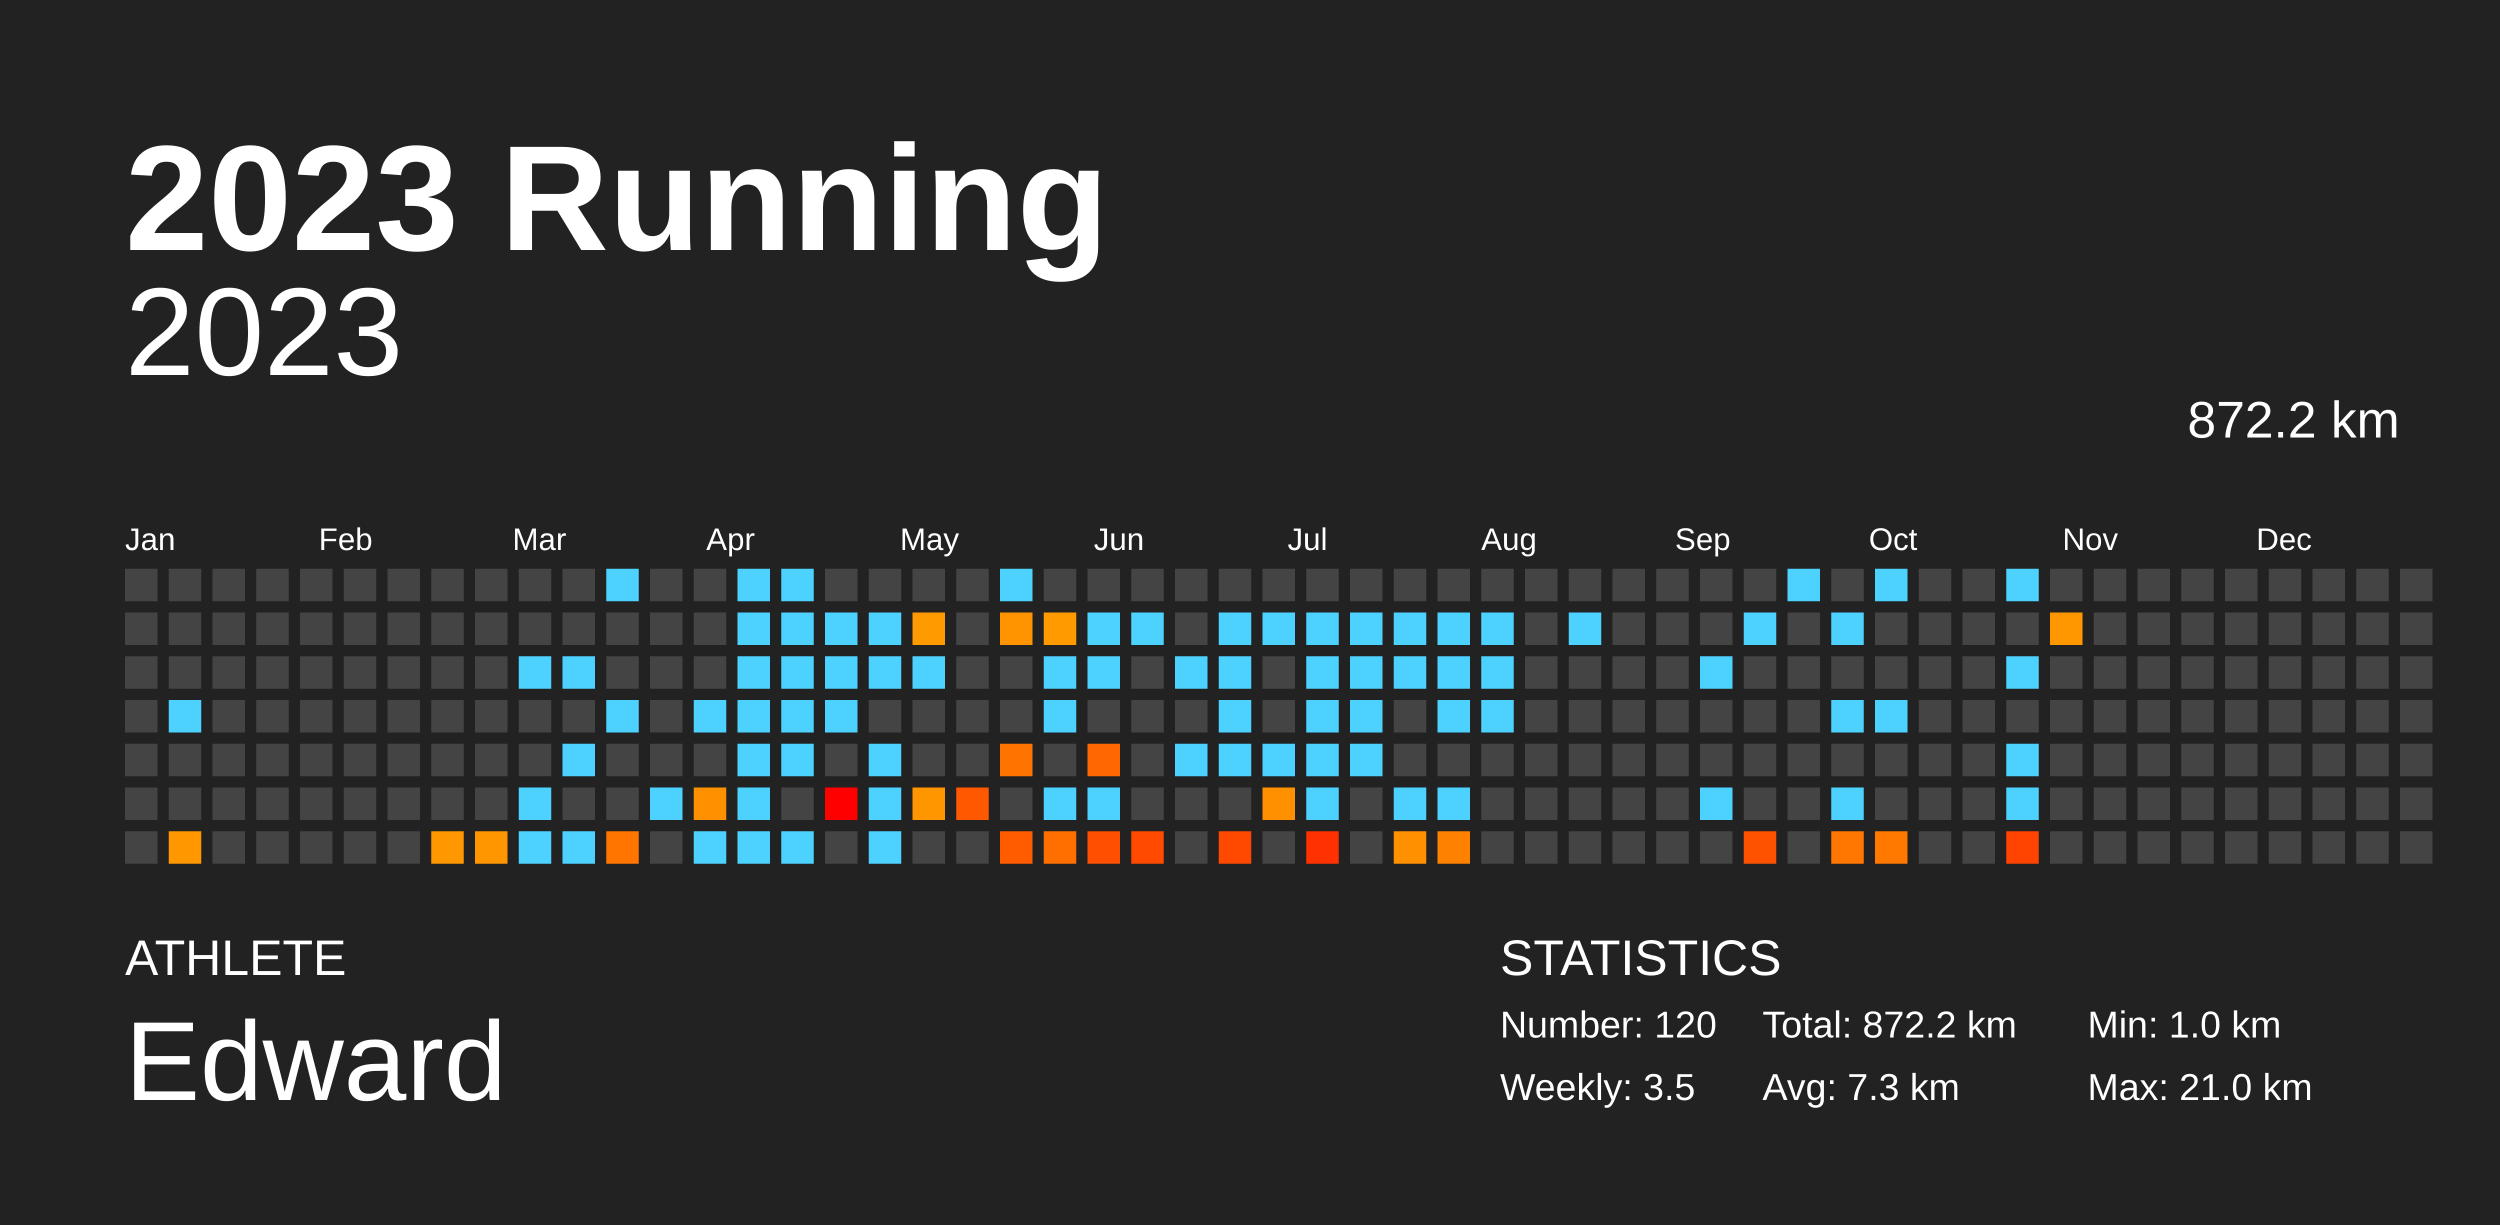
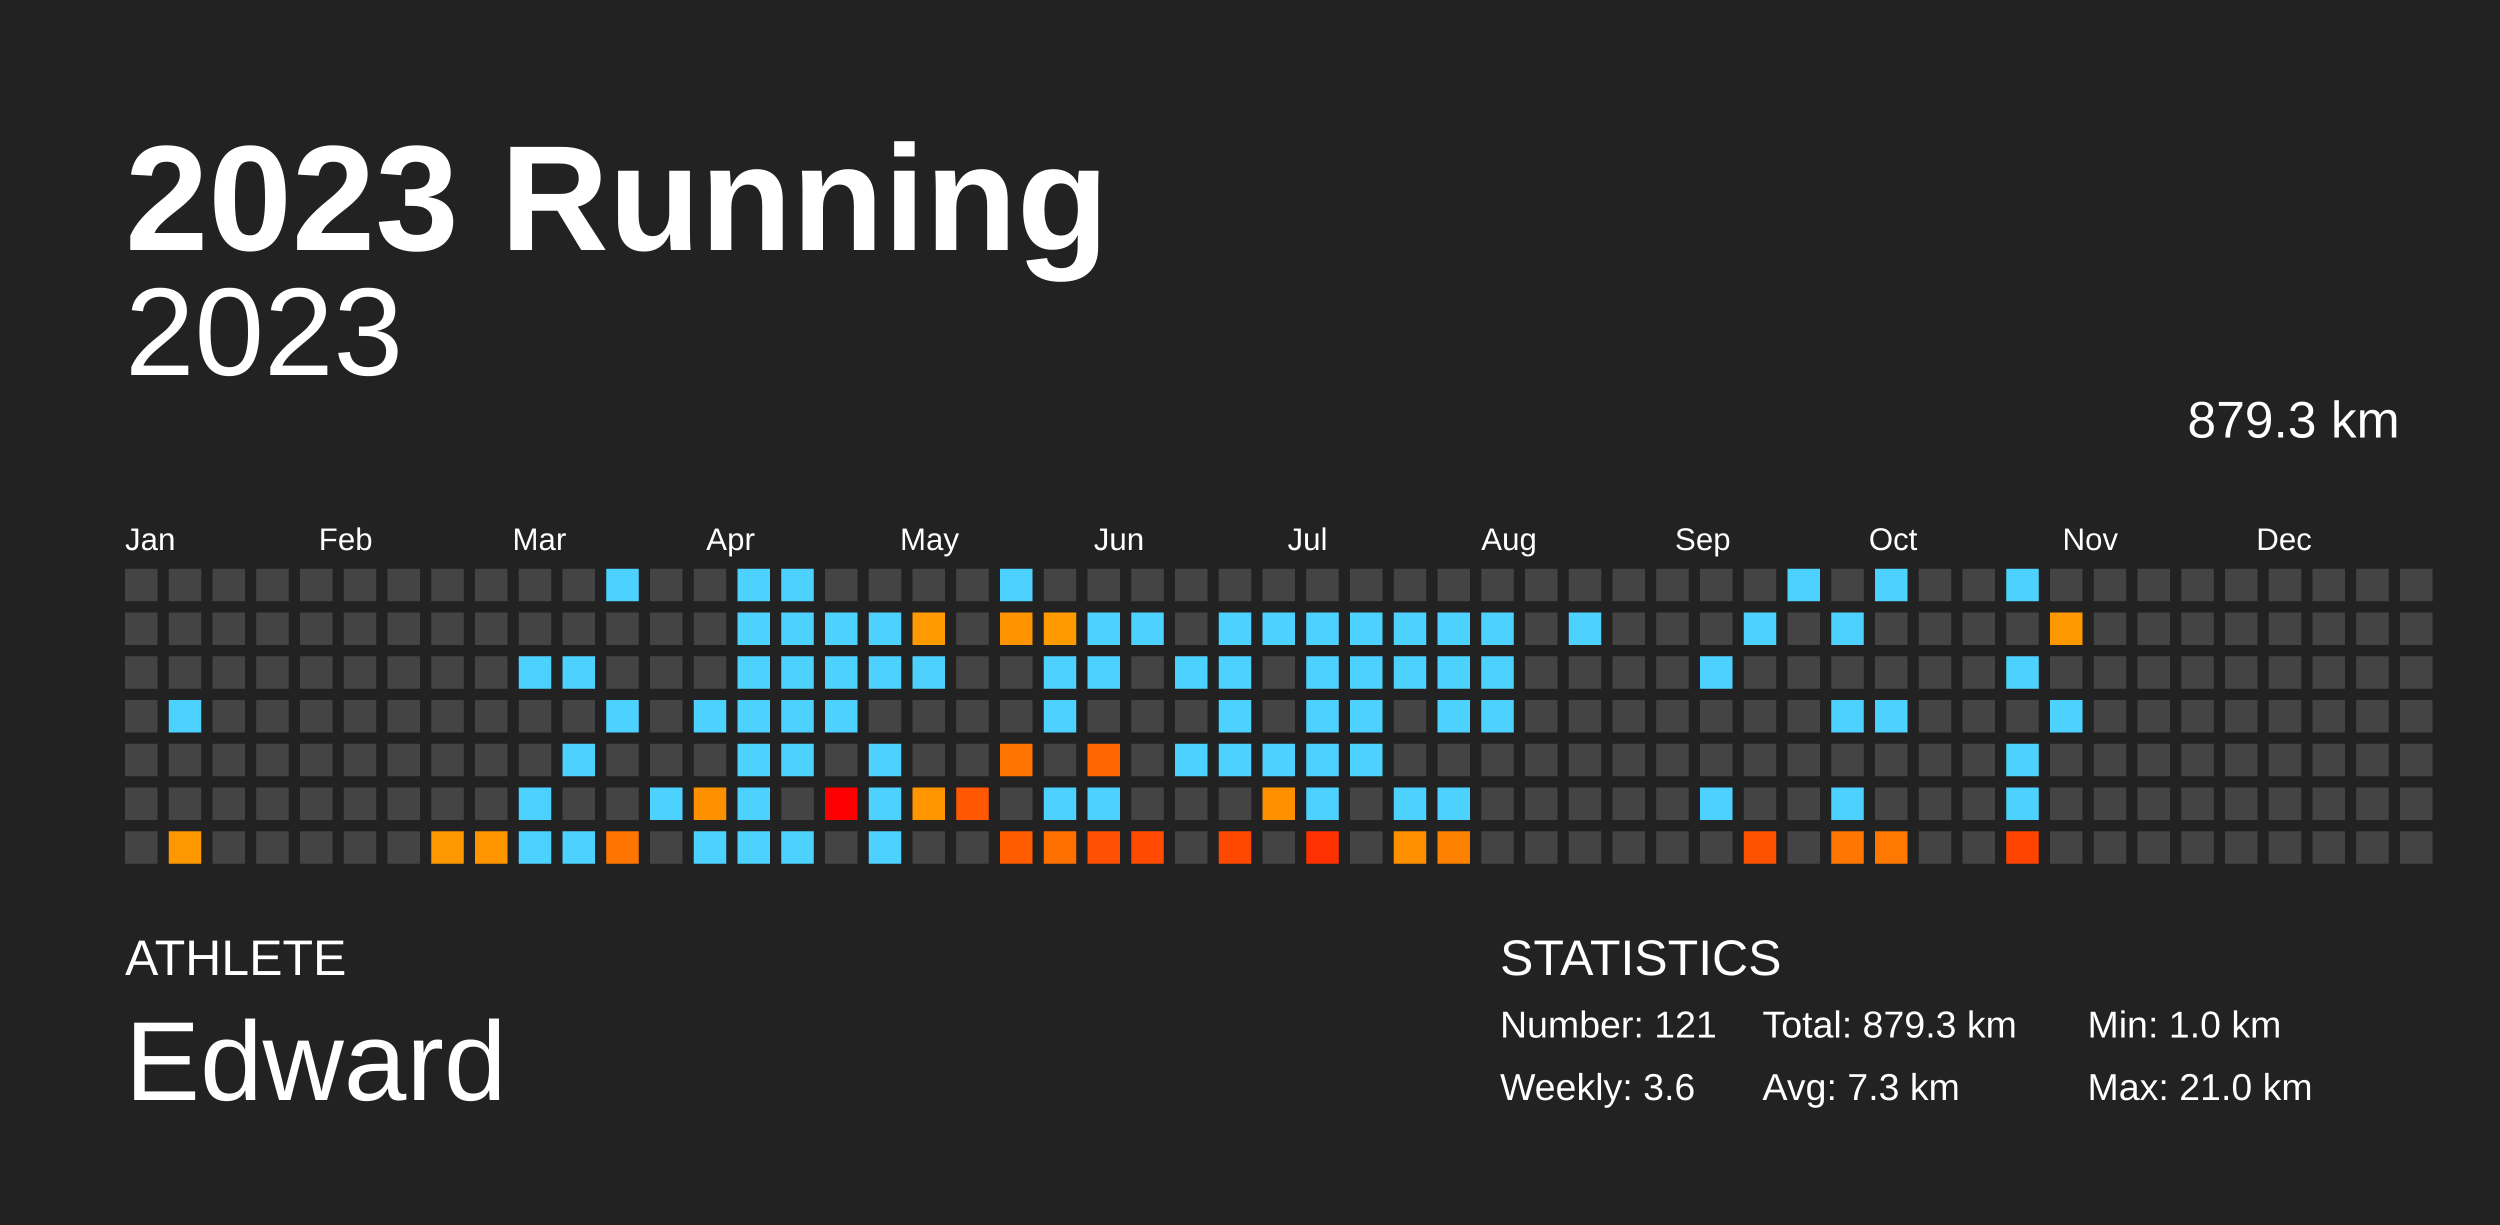
<svg xmlns="http://www.w3.org/2000/svg" baseProfile="full" height="98mm" version="1.1" viewBox="0,0,200,98" width="200mm">
  <defs />
  <rect fill="#222222" height="98" width="200" x="0" y="0" />
  <text fill="#FFFFFF" style="font-size:12px; font-family:Arial; font-weight:bold;" x="10" y="20">2023 Running</text>
  <text fill="#FFFFFF" style="font-size:4px; font-family:Arial" x="10" y="78">ATHLETE</text>
  <text fill="#FFFFFF" style="font-size:9px; font-family:Arial" x="10" y="88">Edward</text>
  <text fill="#FFFFFF" style="font-size:4px; font-family:Arial" x="120" y="78">STATISTICS</text>
-   <text fill="#FFFFFF" style="font-size:3px; font-family:Arial" x="120" y="83">Number: 120</text>
-   <text fill="#FFFFFF" style="font-size:3px; font-family:Arial" x="120" y="88">Weekly: 3.5</text>
-   <text fill="#FFFFFF" style="font-size:3px; font-family:Arial" x="141" y="83">Total: 872.2 km</text>
+   <text fill="#FFFFFF" style="font-size:3px; font-family:Arial" x="120" y="83">Number: 121</text>
+   <text fill="#FFFFFF" style="font-size:3px; font-family:Arial" x="120" y="88">Weekly: 3.6</text>
+   <text fill="#FFFFFF" style="font-size:3px; font-family:Arial" x="141" y="83">Total: 879.3 km</text>
  <text fill="#FFFFFF" style="font-size:3px; font-family:Arial" x="141" y="88">Avg: 7.3 km</text>
  <text fill="#FFFFFF" style="font-size:3px; font-family:Arial" x="167" y="83">Min: 1.0 km</text>
  <text fill="#FFFFFF" style="font-size:3px; font-family:Arial" x="167" y="88">Max: 21.0 km</text>
  <text alignment-baseline="hanging" fill="#FFFFFF" style="font-size:10.0px; font-family:Arial;" x="10" y="30">2023</text>
-   <text alignment-baseline="hanging" fill="#FFFFFF" style="font-size:4.125px; font-family:Arial;" x="175" y="35">872.2 km</text>
+   <text alignment-baseline="hanging" fill="#FFFFFF" style="font-size:4.125px; font-family:Arial;" x="175" y="35">879.3 km</text>
  <text fill="#FFFFFF" style="font-size:2.5px; font-family:Arial" x="10.0" y="44">Jan</text>
  <text fill="#FFFFFF" style="font-size:2.5px; font-family:Arial" x="25.5" y="44">Feb</text>
  <text fill="#FFFFFF" style="font-size:2.5px; font-family:Arial" x="41.0" y="44">Mar</text>
  <text fill="#FFFFFF" style="font-size:2.5px; font-family:Arial" x="56.5" y="44">Apr</text>
  <text fill="#FFFFFF" style="font-size:2.5px; font-family:Arial" x="72.0" y="44">May</text>
  <text fill="#FFFFFF" style="font-size:2.5px; font-family:Arial" x="87.5" y="44">Jun</text>
  <text fill="#FFFFFF" style="font-size:2.5px; font-family:Arial" x="103.0" y="44">Jul</text>
  <text fill="#FFFFFF" style="font-size:2.5px; font-family:Arial" x="118.5" y="44">Aug</text>
  <text fill="#FFFFFF" style="font-size:2.5px; font-family:Arial" x="134.0" y="44">Sep</text>
  <text fill="#FFFFFF" style="font-size:2.5px; font-family:Arial" x="149.5" y="44">Oct</text>
  <text fill="#FFFFFF" style="font-size:2.5px; font-family:Arial" x="165.0" y="44">Nov</text>
  <text fill="#FFFFFF" style="font-size:2.5px; font-family:Arial" x="180.5" y="44">Dec</text>
  <rect fill="#444444" height="2.6" width="2.6" x="10.0" y="45.5" />
  <rect fill="#444444" height="2.6" width="2.6" x="10.0" y="49.0" />
  <rect fill="#444444" height="2.6" width="2.6" x="10.0" y="52.5" />
  <rect fill="#444444" height="2.6" width="2.6" x="10.0" y="56.0" />
  <rect fill="#444444" height="2.6" width="2.6" x="10.0" y="59.5" />
  <rect fill="#444444" height="2.6" width="2.6" x="10.0" y="63.0" />
  <rect fill="#444444" height="2.6" width="2.6" x="10.0" y="66.5" />
  <rect fill="#444444" height="2.6" width="2.6" x="13.5" y="45.5" />
  <rect fill="#444444" height="2.6" width="2.6" x="13.5" y="49.0" />
  <rect fill="#444444" height="2.6" width="2.6" x="13.5" y="52.5" />
  <rect fill="#4dd2ff" height="2.6" width="2.6" x="13.5" y="56.0" />
  <rect fill="#444444" height="2.6" width="2.6" x="13.5" y="59.5" />
  <rect fill="#444444" height="2.6" width="2.6" x="13.5" y="63.0" />
  <rect fill="#ff9700" height="2.6" width="2.6" x="13.5" y="66.5" />
  <rect fill="#444444" height="2.6" width="2.6" x="17.0" y="45.5" />
  <rect fill="#444444" height="2.6" width="2.6" x="17.0" y="49.0" />
  <rect fill="#444444" height="2.6" width="2.6" x="17.0" y="52.5" />
  <rect fill="#444444" height="2.6" width="2.6" x="17.0" y="56.0" />
  <rect fill="#444444" height="2.6" width="2.6" x="17.0" y="59.5" />
  <rect fill="#444444" height="2.6" width="2.6" x="17.0" y="63.0" />
  <rect fill="#444444" height="2.6" width="2.6" x="17.0" y="66.5" />
  <rect fill="#444444" height="2.6" width="2.6" x="20.5" y="45.5" />
  <rect fill="#444444" height="2.6" width="2.6" x="20.5" y="49.0" />
  <rect fill="#444444" height="2.6" width="2.6" x="20.5" y="52.5" />
  <rect fill="#444444" height="2.6" width="2.6" x="20.5" y="56.0" />
  <rect fill="#444444" height="2.6" width="2.6" x="20.5" y="59.5" />
  <rect fill="#444444" height="2.6" width="2.6" x="20.5" y="63.0" />
  <rect fill="#444444" height="2.6" width="2.6" x="20.5" y="66.5" />
  <rect fill="#444444" height="2.6" width="2.6" x="24.0" y="45.5" />
  <rect fill="#444444" height="2.6" width="2.6" x="24.0" y="49.0" />
  <rect fill="#444444" height="2.6" width="2.6" x="24.0" y="52.5" />
  <rect fill="#444444" height="2.6" width="2.6" x="24.0" y="56.0" />
  <rect fill="#444444" height="2.6" width="2.6" x="24.0" y="59.5" />
  <rect fill="#444444" height="2.6" width="2.6" x="24.0" y="63.0" />
  <rect fill="#444444" height="2.6" width="2.6" x="24.0" y="66.5" />
  <rect fill="#444444" height="2.6" width="2.6" x="27.5" y="45.5" />
  <rect fill="#444444" height="2.6" width="2.6" x="27.5" y="49.0" />
  <rect fill="#444444" height="2.6" width="2.6" x="27.5" y="52.5" />
  <rect fill="#444444" height="2.6" width="2.6" x="27.5" y="56.0" />
  <rect fill="#444444" height="2.6" width="2.6" x="27.5" y="59.5" />
  <rect fill="#444444" height="2.6" width="2.6" x="27.5" y="63.0" />
  <rect fill="#444444" height="2.6" width="2.6" x="27.5" y="66.5" />
  <rect fill="#444444" height="2.6" width="2.6" x="31.0" y="45.5" />
  <rect fill="#444444" height="2.6" width="2.6" x="31.0" y="49.0" />
  <rect fill="#444444" height="2.6" width="2.6" x="31.0" y="52.5" />
  <rect fill="#444444" height="2.6" width="2.6" x="31.0" y="56.0" />
  <rect fill="#444444" height="2.6" width="2.6" x="31.0" y="59.5" />
  <rect fill="#444444" height="2.6" width="2.6" x="31.0" y="63.0" />
  <rect fill="#444444" height="2.6" width="2.6" x="31.0" y="66.5" />
  <rect fill="#444444" height="2.6" width="2.6" x="34.5" y="45.5" />
  <rect fill="#444444" height="2.6" width="2.6" x="34.5" y="49.0" />
  <rect fill="#444444" height="2.6" width="2.6" x="34.5" y="52.5" />
  <rect fill="#444444" height="2.6" width="2.6" x="34.5" y="56.0" />
  <rect fill="#444444" height="2.6" width="2.6" x="34.5" y="59.5" />
  <rect fill="#444444" height="2.6" width="2.6" x="34.5" y="63.0" />
  <rect fill="#ff9700" height="2.6" width="2.6" x="34.5" y="66.5" />
  <rect fill="#444444" height="2.6" width="2.6" x="38.0" y="45.5" />
  <rect fill="#444444" height="2.6" width="2.6" x="38.0" y="49.0" />
  <rect fill="#444444" height="2.6" width="2.6" x="38.0" y="52.5" />
  <rect fill="#444444" height="2.6" width="2.6" x="38.0" y="56.0" />
  <rect fill="#444444" height="2.6" width="2.6" x="38.0" y="59.5" />
  <rect fill="#444444" height="2.6" width="2.6" x="38.0" y="63.0" />
  <rect fill="#ff9600" height="2.6" width="2.6" x="38.0" y="66.5" />
  <rect fill="#444444" height="2.6" width="2.6" x="41.5" y="45.5" />
  <rect fill="#444444" height="2.6" width="2.6" x="41.5" y="49.0" />
  <rect fill="#4dd2ff" height="2.6" width="2.6" x="41.5" y="52.5" />
  <rect fill="#444444" height="2.6" width="2.6" x="41.5" y="56.0" />
  <rect fill="#444444" height="2.6" width="2.6" x="41.5" y="59.5" />
  <rect fill="#4dd2ff" height="2.6" width="2.6" x="41.5" y="63.0" />
  <rect fill="#4dd2ff" height="2.6" width="2.6" x="41.5" y="66.5" />
  <rect fill="#444444" height="2.6" width="2.6" x="45.0" y="45.5" />
  <rect fill="#444444" height="2.6" width="2.6" x="45.0" y="49.0" />
  <rect fill="#4dd2ff" height="2.6" width="2.6" x="45.0" y="52.5" />
  <rect fill="#444444" height="2.6" width="2.6" x="45.0" y="56.0" />
  <rect fill="#4dd2ff" height="2.6" width="2.6" x="45.0" y="59.5" />
  <rect fill="#444444" height="2.6" width="2.6" x="45.0" y="63.0" />
  <rect fill="#4dd2ff" height="2.6" width="2.6" x="45.0" y="66.5" />
  <rect fill="#4dd2ff" height="2.6" width="2.6" x="48.5" y="45.5" />
  <rect fill="#444444" height="2.6" width="2.6" x="48.5" y="49.0" />
  <rect fill="#444444" height="2.6" width="2.6" x="48.5" y="52.5" />
  <rect fill="#4dd2ff" height="2.6" width="2.6" x="48.5" y="56.0" />
  <rect fill="#444444" height="2.6" width="2.6" x="48.5" y="59.5" />
  <rect fill="#444444" height="2.6" width="2.6" x="48.5" y="63.0" />
  <rect fill="#ff7500" height="2.6" width="2.6" x="48.5" y="66.5" />
  <rect fill="#444444" height="2.6" width="2.6" x="52.0" y="45.5" />
  <rect fill="#444444" height="2.6" width="2.6" x="52.0" y="49.0" />
  <rect fill="#444444" height="2.6" width="2.6" x="52.0" y="52.5" />
  <rect fill="#444444" height="2.6" width="2.6" x="52.0" y="56.0" />
  <rect fill="#444444" height="2.6" width="2.6" x="52.0" y="59.5" />
  <rect fill="#4dd2ff" height="2.6" width="2.6" x="52.0" y="63.0" />
  <rect fill="#444444" height="2.6" width="2.6" x="52.0" y="66.5" />
  <rect fill="#444444" height="2.6" width="2.6" x="55.5" y="45.5" />
  <rect fill="#444444" height="2.6" width="2.6" x="55.5" y="49.0" />
  <rect fill="#444444" height="2.6" width="2.6" x="55.5" y="52.5" />
  <rect fill="#4dd2ff" height="2.6" width="2.6" x="55.5" y="56.0" />
  <rect fill="#444444" height="2.6" width="2.6" x="55.5" y="59.5" />
  <rect fill="#ff9100" height="2.6" width="2.6" x="55.5" y="63.0" />
  <rect fill="#4dd2ff" height="2.6" width="2.6" x="55.5" y="66.5" />
  <rect fill="#4dd2ff" height="2.6" width="2.6" x="59.0" y="45.5" />
  <rect fill="#4dd2ff" height="2.6" width="2.6" x="59.0" y="49.0" />
  <rect fill="#4dd2ff" height="2.6" width="2.6" x="59.0" y="52.5" />
  <rect fill="#4dd2ff" height="2.6" width="2.6" x="59.0" y="56.0" />
  <rect fill="#4dd2ff" height="2.6" width="2.6" x="59.0" y="59.5" />
  <rect fill="#4dd2ff" height="2.6" width="2.6" x="59.0" y="63.0" />
  <rect fill="#4dd2ff" height="2.6" width="2.6" x="59.0" y="66.5" />
  <rect fill="#4dd2ff" height="2.6" width="2.6" x="62.5" y="45.5" />
  <rect fill="#4dd2ff" height="2.6" width="2.6" x="62.5" y="49.0" />
  <rect fill="#4dd2ff" height="2.6" width="2.6" x="62.5" y="52.5" />
  <rect fill="#4dd2ff" height="2.6" width="2.6" x="62.5" y="56.0" />
  <rect fill="#4dd2ff" height="2.6" width="2.6" x="62.5" y="59.5" />
  <rect fill="#444444" height="2.6" width="2.6" x="62.5" y="63.0" />
  <rect fill="#4dd2ff" height="2.6" width="2.6" x="62.5" y="66.5" />
  <rect fill="#444444" height="2.6" width="2.6" x="66.0" y="45.5" />
  <rect fill="#4dd2ff" height="2.6" width="2.6" x="66.0" y="49.0" />
  <rect fill="#4dd2ff" height="2.6" width="2.6" x="66.0" y="52.5" />
  <rect fill="#4dd2ff" height="2.6" width="2.6" x="66.0" y="56.0" />
  <rect fill="#444444" height="2.6" width="2.6" x="66.0" y="59.5" />
  <rect fill="red" height="2.6" width="2.6" x="66.0" y="63.0" />
  <rect fill="#444444" height="2.6" width="2.6" x="66.0" y="66.5" />
  <rect fill="#444444" height="2.6" width="2.6" x="69.5" y="45.5" />
  <rect fill="#4dd2ff" height="2.6" width="2.6" x="69.5" y="49.0" />
  <rect fill="#4dd2ff" height="2.6" width="2.6" x="69.5" y="52.5" />
  <rect fill="#444444" height="2.6" width="2.6" x="69.5" y="56.0" />
  <rect fill="#4dd2ff" height="2.6" width="2.6" x="69.5" y="59.5" />
  <rect fill="#4dd2ff" height="2.6" width="2.6" x="69.5" y="63.0" />
  <rect fill="#4dd2ff" height="2.6" width="2.6" x="69.5" y="66.5" />
  <rect fill="#444444" height="2.6" width="2.6" x="73.0" y="45.5" />
  <rect fill="#ff9a00" height="2.6" width="2.6" x="73.0" y="49.0" />
  <rect fill="#4dd2ff" height="2.6" width="2.6" x="73.0" y="52.5" />
  <rect fill="#444444" height="2.6" width="2.6" x="73.0" y="56.0" />
  <rect fill="#444444" height="2.6" width="2.6" x="73.0" y="59.5" />
  <rect fill="#ff9600" height="2.6" width="2.6" x="73.0" y="63.0" />
  <rect fill="#444444" height="2.6" width="2.6" x="73.0" y="66.5" />
  <rect fill="#444444" height="2.6" width="2.6" x="76.5" y="45.5" />
  <rect fill="#444444" height="2.6" width="2.6" x="76.5" y="49.0" />
  <rect fill="#444444" height="2.6" width="2.6" x="76.5" y="52.5" />
  <rect fill="#444444" height="2.6" width="2.6" x="76.5" y="56.0" />
  <rect fill="#444444" height="2.6" width="2.6" x="76.5" y="59.5" />
  <rect fill="#ff5800" height="2.6" width="2.6" x="76.5" y="63.0" />
  <rect fill="#444444" height="2.6" width="2.6" x="76.5" y="66.5" />
  <rect fill="#4dd2ff" height="2.6" width="2.6" x="80.0" y="45.5" />
  <rect fill="#ff9300" height="2.6" width="2.6" x="80.0" y="49.0" />
  <rect fill="#444444" height="2.6" width="2.6" x="80.0" y="52.5" />
  <rect fill="#444444" height="2.6" width="2.6" x="80.0" y="56.0" />
  <rect fill="#ff7400" height="2.6" width="2.6" x="80.0" y="59.5" />
  <rect fill="#444444" height="2.6" width="2.6" x="80.0" y="63.0" />
  <rect fill="#ff5c00" height="2.6" width="2.6" x="80.0" y="66.5" />
  <rect fill="#444444" height="2.6" width="2.6" x="83.5" y="45.5" />
  <rect fill="#ff9a00" height="2.6" width="2.6" x="83.5" y="49.0" />
  <rect fill="#4dd2ff" height="2.6" width="2.6" x="83.5" y="52.5" />
  <rect fill="#4dd2ff" height="2.6" width="2.6" x="83.5" y="56.0" />
  <rect fill="#444444" height="2.6" width="2.6" x="83.5" y="59.5" />
  <rect fill="#4dd2ff" height="2.6" width="2.6" x="83.5" y="63.0" />
  <rect fill="#ff6f00" height="2.6" width="2.6" x="83.5" y="66.5" />
  <rect fill="#444444" height="2.6" width="2.6" x="87.0" y="45.5" />
  <rect fill="#4dd2ff" height="2.6" width="2.6" x="87.0" y="49.0" />
  <rect fill="#4dd2ff" height="2.6" width="2.6" x="87.0" y="52.5" />
  <rect fill="#444444" height="2.6" width="2.6" x="87.0" y="56.0" />
  <rect fill="#ff6800" height="2.6" width="2.6" x="87.0" y="59.5" />
  <rect fill="#4dd2ff" height="2.6" width="2.6" x="87.0" y="63.0" />
  <rect fill="#ff4f00" height="2.6" width="2.6" x="87.0" y="66.5" />
  <rect fill="#444444" height="2.6" width="2.6" x="90.5" y="45.5" />
  <rect fill="#4dd2ff" height="2.6" width="2.6" x="90.5" y="49.0" />
  <rect fill="#444444" height="2.6" width="2.6" x="90.5" y="52.5" />
  <rect fill="#444444" height="2.6" width="2.6" x="90.5" y="56.0" />
  <rect fill="#444444" height="2.6" width="2.6" x="90.5" y="59.5" />
  <rect fill="#444444" height="2.6" width="2.6" x="90.5" y="63.0" />
  <rect fill="#ff4a00" height="2.6" width="2.6" x="90.5" y="66.5" />
  <rect fill="#444444" height="2.6" width="2.6" x="94.0" y="45.5" />
  <rect fill="#444444" height="2.6" width="2.6" x="94.0" y="49.0" />
  <rect fill="#4dd2ff" height="2.6" width="2.6" x="94.0" y="52.5" />
  <rect fill="#444444" height="2.6" width="2.6" x="94.0" y="56.0" />
  <rect fill="#4dd2ff" height="2.6" width="2.6" x="94.0" y="59.5" />
  <rect fill="#444444" height="2.6" width="2.6" x="94.0" y="63.0" />
  <rect fill="#444444" height="2.6" width="2.6" x="94.0" y="66.5" />
  <rect fill="#444444" height="2.6" width="2.6" x="97.5" y="45.5" />
  <rect fill="#4dd2ff" height="2.6" width="2.6" x="97.5" y="49.0" />
  <rect fill="#4dd2ff" height="2.6" width="2.6" x="97.5" y="52.5" />
  <rect fill="#4dd2ff" height="2.6" width="2.6" x="97.5" y="56.0" />
  <rect fill="#4dd2ff" height="2.6" width="2.6" x="97.5" y="59.5" />
  <rect fill="#444444" height="2.6" width="2.6" x="97.5" y="63.0" />
  <rect fill="#ff4800" height="2.6" width="2.6" x="97.5" y="66.5" />
  <rect fill="#444444" height="2.6" width="2.6" x="101.0" y="45.5" />
  <rect fill="#4dd2ff" height="2.6" width="2.6" x="101.0" y="49.0" />
  <rect fill="#444444" height="2.6" width="2.6" x="101.0" y="52.5" />
  <rect fill="#444444" height="2.6" width="2.6" x="101.0" y="56.0" />
  <rect fill="#4dd2ff" height="2.6" width="2.6" x="101.0" y="59.5" />
  <rect fill="#ff9000" height="2.6" width="2.6" x="101.0" y="63.0" />
  <rect fill="#444444" height="2.6" width="2.6" x="101.0" y="66.5" />
  <rect fill="#444444" height="2.6" width="2.6" x="104.5" y="45.5" />
  <rect fill="#4dd2ff" height="2.6" width="2.6" x="104.5" y="49.0" />
  <rect fill="#4dd2ff" height="2.6" width="2.6" x="104.5" y="52.5" />
  <rect fill="#4dd2ff" height="2.6" width="2.6" x="104.5" y="56.0" />
  <rect fill="#4dd2ff" height="2.6" width="2.6" x="104.5" y="59.5" />
  <rect fill="#4dd2ff" height="2.6" width="2.6" x="104.5" y="63.0" />
  <rect fill="#ff3100" height="2.6" width="2.6" x="104.5" y="66.5" />
  <rect fill="#444444" height="2.6" width="2.6" x="108.0" y="45.5" />
  <rect fill="#4dd2ff" height="2.6" width="2.6" x="108.0" y="49.0" />
  <rect fill="#4dd2ff" height="2.6" width="2.6" x="108.0" y="52.5" />
  <rect fill="#4dd2ff" height="2.6" width="2.6" x="108.0" y="56.0" />
  <rect fill="#4dd2ff" height="2.6" width="2.6" x="108.0" y="59.5" />
  <rect fill="#444444" height="2.6" width="2.6" x="108.0" y="63.0" />
  <rect fill="#444444" height="2.6" width="2.6" x="108.0" y="66.5" />
  <rect fill="#444444" height="2.6" width="2.6" x="111.5" y="45.5" />
  <rect fill="#4dd2ff" height="2.6" width="2.6" x="111.5" y="49.0" />
  <rect fill="#4dd2ff" height="2.6" width="2.6" x="111.5" y="52.5" />
  <rect fill="#444444" height="2.6" width="2.6" x="111.5" y="56.0" />
  <rect fill="#444444" height="2.6" width="2.6" x="111.5" y="59.5" />
  <rect fill="#4dd2ff" height="2.6" width="2.6" x="111.5" y="63.0" />
  <rect fill="#ff9000" height="2.6" width="2.6" x="111.5" y="66.5" />
  <rect fill="#444444" height="2.6" width="2.6" x="115.0" y="45.5" />
  <rect fill="#4dd2ff" height="2.6" width="2.6" x="115.0" y="49.0" />
  <rect fill="#4dd2ff" height="2.6" width="2.6" x="115.0" y="52.5" />
  <rect fill="#4dd2ff" height="2.6" width="2.6" x="115.0" y="56.0" />
  <rect fill="#444444" height="2.6" width="2.6" x="115.0" y="59.5" />
  <rect fill="#4dd2ff" height="2.6" width="2.6" x="115.0" y="63.0" />
  <rect fill="#ff8100" height="2.6" width="2.6" x="115.0" y="66.5" />
  <rect fill="#444444" height="2.6" width="2.6" x="118.5" y="45.5" />
  <rect fill="#4dd2ff" height="2.6" width="2.6" x="118.5" y="49.0" />
  <rect fill="#4dd2ff" height="2.6" width="2.6" x="118.5" y="52.5" />
  <rect fill="#4dd2ff" height="2.6" width="2.6" x="118.5" y="56.0" />
  <rect fill="#444444" height="2.6" width="2.6" x="118.5" y="59.5" />
  <rect fill="#444444" height="2.6" width="2.6" x="118.5" y="63.0" />
  <rect fill="#444444" height="2.6" width="2.6" x="118.5" y="66.5" />
  <rect fill="#444444" height="2.6" width="2.6" x="122.0" y="45.5" />
  <rect fill="#444444" height="2.6" width="2.6" x="122.0" y="49.0" />
  <rect fill="#444444" height="2.6" width="2.6" x="122.0" y="52.5" />
  <rect fill="#444444" height="2.6" width="2.6" x="122.0" y="56.0" />
  <rect fill="#444444" height="2.6" width="2.6" x="122.0" y="59.5" />
  <rect fill="#444444" height="2.6" width="2.6" x="122.0" y="63.0" />
  <rect fill="#444444" height="2.6" width="2.6" x="122.0" y="66.5" />
  <rect fill="#444444" height="2.6" width="2.6" x="125.5" y="45.5" />
  <rect fill="#4dd2ff" height="2.6" width="2.6" x="125.5" y="49.0" />
  <rect fill="#444444" height="2.6" width="2.6" x="125.5" y="52.5" />
  <rect fill="#444444" height="2.6" width="2.6" x="125.5" y="56.0" />
  <rect fill="#444444" height="2.6" width="2.6" x="125.5" y="59.5" />
  <rect fill="#444444" height="2.6" width="2.6" x="125.5" y="63.0" />
  <rect fill="#444444" height="2.6" width="2.6" x="125.5" y="66.5" />
  <rect fill="#444444" height="2.6" width="2.6" x="129.0" y="45.5" />
  <rect fill="#444444" height="2.6" width="2.6" x="129.0" y="49.0" />
  <rect fill="#444444" height="2.6" width="2.6" x="129.0" y="52.5" />
  <rect fill="#444444" height="2.6" width="2.6" x="129.0" y="56.0" />
  <rect fill="#444444" height="2.6" width="2.6" x="129.0" y="59.5" />
  <rect fill="#444444" height="2.6" width="2.6" x="129.0" y="63.0" />
  <rect fill="#444444" height="2.6" width="2.6" x="129.0" y="66.5" />
  <rect fill="#444444" height="2.6" width="2.6" x="132.5" y="45.5" />
  <rect fill="#444444" height="2.6" width="2.6" x="132.5" y="49.0" />
  <rect fill="#444444" height="2.6" width="2.6" x="132.5" y="52.5" />
  <rect fill="#444444" height="2.6" width="2.6" x="132.5" y="56.0" />
  <rect fill="#444444" height="2.6" width="2.6" x="132.5" y="59.5" />
  <rect fill="#444444" height="2.6" width="2.6" x="132.5" y="63.0" />
  <rect fill="#444444" height="2.6" width="2.6" x="132.5" y="66.5" />
  <rect fill="#444444" height="2.6" width="2.6" x="136.0" y="45.5" />
  <rect fill="#444444" height="2.6" width="2.6" x="136.0" y="49.0" />
  <rect fill="#4dd2ff" height="2.6" width="2.6" x="136.0" y="52.5" />
  <rect fill="#444444" height="2.6" width="2.6" x="136.0" y="56.0" />
  <rect fill="#444444" height="2.6" width="2.6" x="136.0" y="59.5" />
  <rect fill="#4dd2ff" height="2.6" width="2.6" x="136.0" y="63.0" />
  <rect fill="#444444" height="2.6" width="2.6" x="136.0" y="66.5" />
  <rect fill="#444444" height="2.6" width="2.6" x="139.5" y="45.5" />
  <rect fill="#4dd2ff" height="2.6" width="2.6" x="139.5" y="49.0" />
  <rect fill="#444444" height="2.6" width="2.6" x="139.5" y="52.5" />
  <rect fill="#444444" height="2.6" width="2.6" x="139.5" y="56.0" />
  <rect fill="#444444" height="2.6" width="2.6" x="139.5" y="59.5" />
  <rect fill="#444444" height="2.6" width="2.6" x="139.5" y="63.0" />
  <rect fill="#ff5200" height="2.6" width="2.6" x="139.5" y="66.5" />
  <rect fill="#4dd2ff" height="2.6" width="2.6" x="143.0" y="45.5" />
  <rect fill="#444444" height="2.6" width="2.6" x="143.0" y="49.0" />
  <rect fill="#444444" height="2.6" width="2.6" x="143.0" y="52.5" />
  <rect fill="#444444" height="2.6" width="2.6" x="143.0" y="56.0" />
  <rect fill="#444444" height="2.6" width="2.6" x="143.0" y="59.5" />
  <rect fill="#444444" height="2.6" width="2.6" x="143.0" y="63.0" />
  <rect fill="#444444" height="2.6" width="2.6" x="143.0" y="66.5" />
  <rect fill="#444444" height="2.6" width="2.6" x="146.5" y="45.5" />
  <rect fill="#4dd2ff" height="2.6" width="2.6" x="146.5" y="49.0" />
  <rect fill="#444444" height="2.6" width="2.6" x="146.5" y="52.5" />
  <rect fill="#4dd2ff" height="2.6" width="2.6" x="146.5" y="56.0" />
  <rect fill="#444444" height="2.6" width="2.6" x="146.5" y="59.5" />
  <rect fill="#4dd2ff" height="2.6" width="2.6" x="146.5" y="63.0" />
  <rect fill="#ff7600" height="2.6" width="2.6" x="146.5" y="66.5" />
  <rect fill="#4dd2ff" height="2.6" width="2.6" x="150.0" y="45.5" />
  <rect fill="#444444" height="2.6" width="2.6" x="150.0" y="49.0" />
  <rect fill="#444444" height="2.6" width="2.6" x="150.0" y="52.5" />
  <rect fill="#4dd2ff" height="2.6" width="2.6" x="150.0" y="56.0" />
  <rect fill="#444444" height="2.6" width="2.6" x="150.0" y="59.5" />
  <rect fill="#444444" height="2.6" width="2.6" x="150.0" y="63.0" />
  <rect fill="#ff7800" height="2.6" width="2.6" x="150.0" y="66.5" />
  <rect fill="#444444" height="2.6" width="2.6" x="153.5" y="45.5" />
  <rect fill="#444444" height="2.6" width="2.6" x="153.5" y="49.0" />
  <rect fill="#444444" height="2.6" width="2.6" x="153.5" y="52.5" />
  <rect fill="#444444" height="2.6" width="2.6" x="153.5" y="56.0" />
  <rect fill="#444444" height="2.6" width="2.6" x="153.5" y="59.5" />
  <rect fill="#444444" height="2.6" width="2.6" x="153.5" y="63.0" />
  <rect fill="#444444" height="2.6" width="2.6" x="153.5" y="66.5" />
  <rect fill="#444444" height="2.6" width="2.6" x="157.0" y="45.5" />
  <rect fill="#444444" height="2.6" width="2.6" x="157.0" y="49.0" />
  <rect fill="#444444" height="2.6" width="2.6" x="157.0" y="52.5" />
  <rect fill="#444444" height="2.6" width="2.6" x="157.0" y="56.0" />
  <rect fill="#444444" height="2.6" width="2.6" x="157.0" y="59.5" />
  <rect fill="#444444" height="2.6" width="2.6" x="157.0" y="63.0" />
  <rect fill="#444444" height="2.6" width="2.6" x="157.0" y="66.5" />
  <rect fill="#4dd2ff" height="2.6" width="2.6" x="160.5" y="45.5" />
  <rect fill="#444444" height="2.6" width="2.6" x="160.5" y="49.0" />
  <rect fill="#4dd2ff" height="2.6" width="2.6" x="160.5" y="52.5" />
  <rect fill="#444444" height="2.6" width="2.6" x="160.5" y="56.0" />
  <rect fill="#4dd2ff" height="2.6" width="2.6" x="160.5" y="59.5" />
  <rect fill="#4dd2ff" height="2.6" width="2.6" x="160.5" y="63.0" />
  <rect fill="#ff4300" height="2.6" width="2.6" x="160.5" y="66.5" />
  <rect fill="#444444" height="2.6" width="2.6" x="164.0" y="45.5" />
  <rect fill="#ff9700" height="2.6" width="2.6" x="164.0" y="49.0" />
  <rect fill="#444444" height="2.6" width="2.6" x="164.0" y="52.5" />
-   <rect fill="#444444" height="2.6" width="2.6" x="164.0" y="56.0" />
+   <rect fill="#4dd2ff" height="2.6" width="2.6" x="164.0" y="56.0" />
  <rect fill="#444444" height="2.6" width="2.6" x="164.0" y="59.5" />
  <rect fill="#444444" height="2.6" width="2.6" x="164.0" y="63.0" />
  <rect fill="#444444" height="2.6" width="2.6" x="164.0" y="66.5" />
  <rect fill="#444444" height="2.6" width="2.6" x="167.5" y="45.5" />
  <rect fill="#444444" height="2.6" width="2.6" x="167.5" y="49.0" />
  <rect fill="#444444" height="2.6" width="2.6" x="167.5" y="52.5" />
  <rect fill="#444444" height="2.6" width="2.6" x="167.5" y="56.0" />
  <rect fill="#444444" height="2.6" width="2.6" x="167.5" y="59.5" />
  <rect fill="#444444" height="2.6" width="2.6" x="167.5" y="63.0" />
  <rect fill="#444444" height="2.6" width="2.6" x="167.5" y="66.5" />
  <rect fill="#444444" height="2.6" width="2.6" x="171.0" y="45.5" />
  <rect fill="#444444" height="2.6" width="2.6" x="171.0" y="49.0" />
  <rect fill="#444444" height="2.6" width="2.6" x="171.0" y="52.5" />
  <rect fill="#444444" height="2.6" width="2.6" x="171.0" y="56.0" />
  <rect fill="#444444" height="2.6" width="2.6" x="171.0" y="59.5" />
  <rect fill="#444444" height="2.6" width="2.6" x="171.0" y="63.0" />
  <rect fill="#444444" height="2.6" width="2.6" x="171.0" y="66.5" />
  <rect fill="#444444" height="2.6" width="2.6" x="174.5" y="45.5" />
  <rect fill="#444444" height="2.6" width="2.6" x="174.5" y="49.0" />
  <rect fill="#444444" height="2.6" width="2.6" x="174.5" y="52.5" />
  <rect fill="#444444" height="2.6" width="2.6" x="174.5" y="56.0" />
  <rect fill="#444444" height="2.6" width="2.6" x="174.5" y="59.5" />
  <rect fill="#444444" height="2.6" width="2.6" x="174.5" y="63.0" />
  <rect fill="#444444" height="2.6" width="2.6" x="174.5" y="66.5" />
  <rect fill="#444444" height="2.6" width="2.6" x="178.0" y="45.5" />
  <rect fill="#444444" height="2.6" width="2.6" x="178.0" y="49.0" />
  <rect fill="#444444" height="2.6" width="2.6" x="178.0" y="52.5" />
  <rect fill="#444444" height="2.6" width="2.6" x="178.0" y="56.0" />
  <rect fill="#444444" height="2.6" width="2.6" x="178.0" y="59.5" />
  <rect fill="#444444" height="2.6" width="2.6" x="178.0" y="63.0" />
  <rect fill="#444444" height="2.6" width="2.6" x="178.0" y="66.5" />
  <rect fill="#444444" height="2.6" width="2.6" x="181.5" y="45.5" />
  <rect fill="#444444" height="2.6" width="2.6" x="181.5" y="49.0" />
  <rect fill="#444444" height="2.6" width="2.6" x="181.5" y="52.5" />
  <rect fill="#444444" height="2.6" width="2.6" x="181.5" y="56.0" />
  <rect fill="#444444" height="2.6" width="2.6" x="181.5" y="59.5" />
  <rect fill="#444444" height="2.6" width="2.6" x="181.5" y="63.0" />
  <rect fill="#444444" height="2.6" width="2.6" x="181.5" y="66.5" />
  <rect fill="#444444" height="2.6" width="2.6" x="185.0" y="45.5" />
  <rect fill="#444444" height="2.6" width="2.6" x="185.0" y="49.0" />
  <rect fill="#444444" height="2.6" width="2.6" x="185.0" y="52.5" />
  <rect fill="#444444" height="2.6" width="2.6" x="185.0" y="56.0" />
  <rect fill="#444444" height="2.6" width="2.6" x="185.0" y="59.5" />
  <rect fill="#444444" height="2.6" width="2.6" x="185.0" y="63.0" />
  <rect fill="#444444" height="2.6" width="2.6" x="185.0" y="66.5" />
  <rect fill="#444444" height="2.6" width="2.6" x="188.5" y="45.5" />
  <rect fill="#444444" height="2.6" width="2.6" x="188.5" y="49.0" />
  <rect fill="#444444" height="2.6" width="2.6" x="188.5" y="52.5" />
  <rect fill="#444444" height="2.6" width="2.6" x="188.5" y="56.0" />
  <rect fill="#444444" height="2.6" width="2.6" x="188.5" y="59.5" />
  <rect fill="#444444" height="2.6" width="2.6" x="188.5" y="63.0" />
  <rect fill="#444444" height="2.6" width="2.6" x="188.5" y="66.5" />
  <rect fill="#444444" height="2.6" width="2.6" x="192.0" y="45.5" />
  <rect fill="#444444" height="2.6" width="2.6" x="192.0" y="49.0" />
  <rect fill="#444444" height="2.6" width="2.6" x="192.0" y="52.5" />
  <rect fill="#444444" height="2.6" width="2.6" x="192.0" y="56.0" />
  <rect fill="#444444" height="2.6" width="2.6" x="192.0" y="59.5" />
  <rect fill="#444444" height="2.6" width="2.6" x="192.0" y="63.0" />
  <rect fill="#444444" height="2.6" width="2.6" x="192.0" y="66.5" />
</svg>
